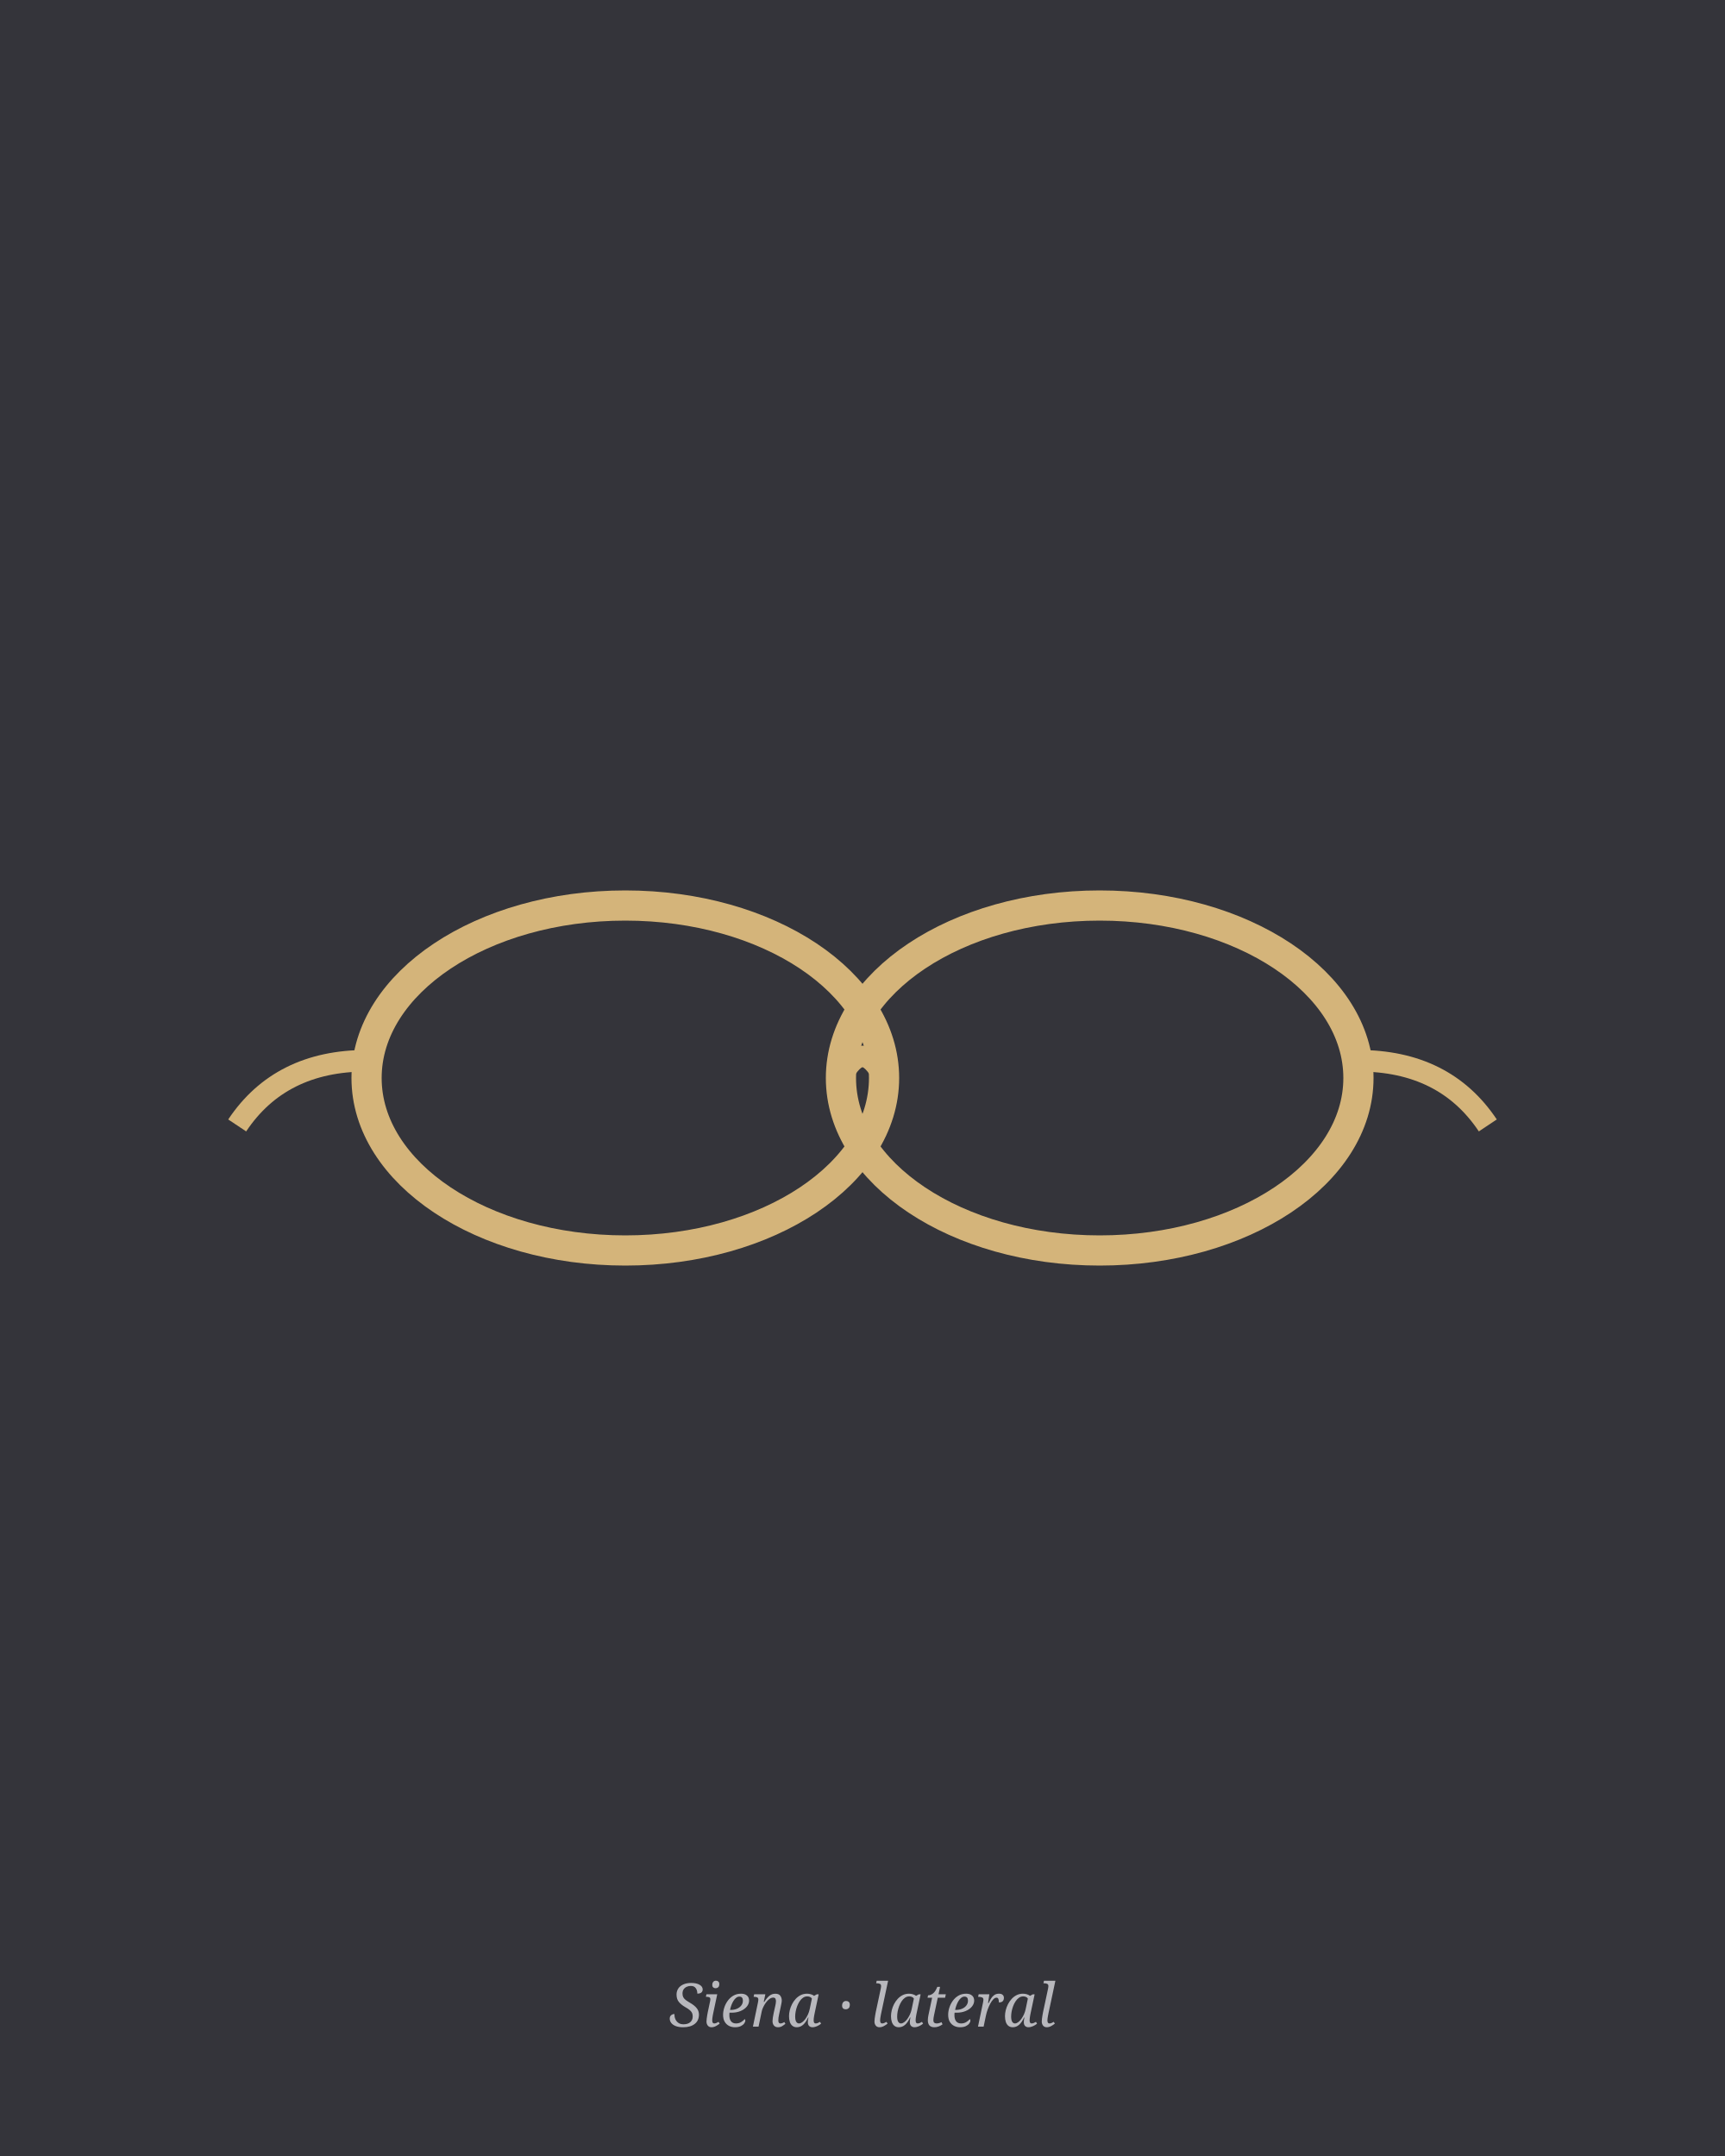
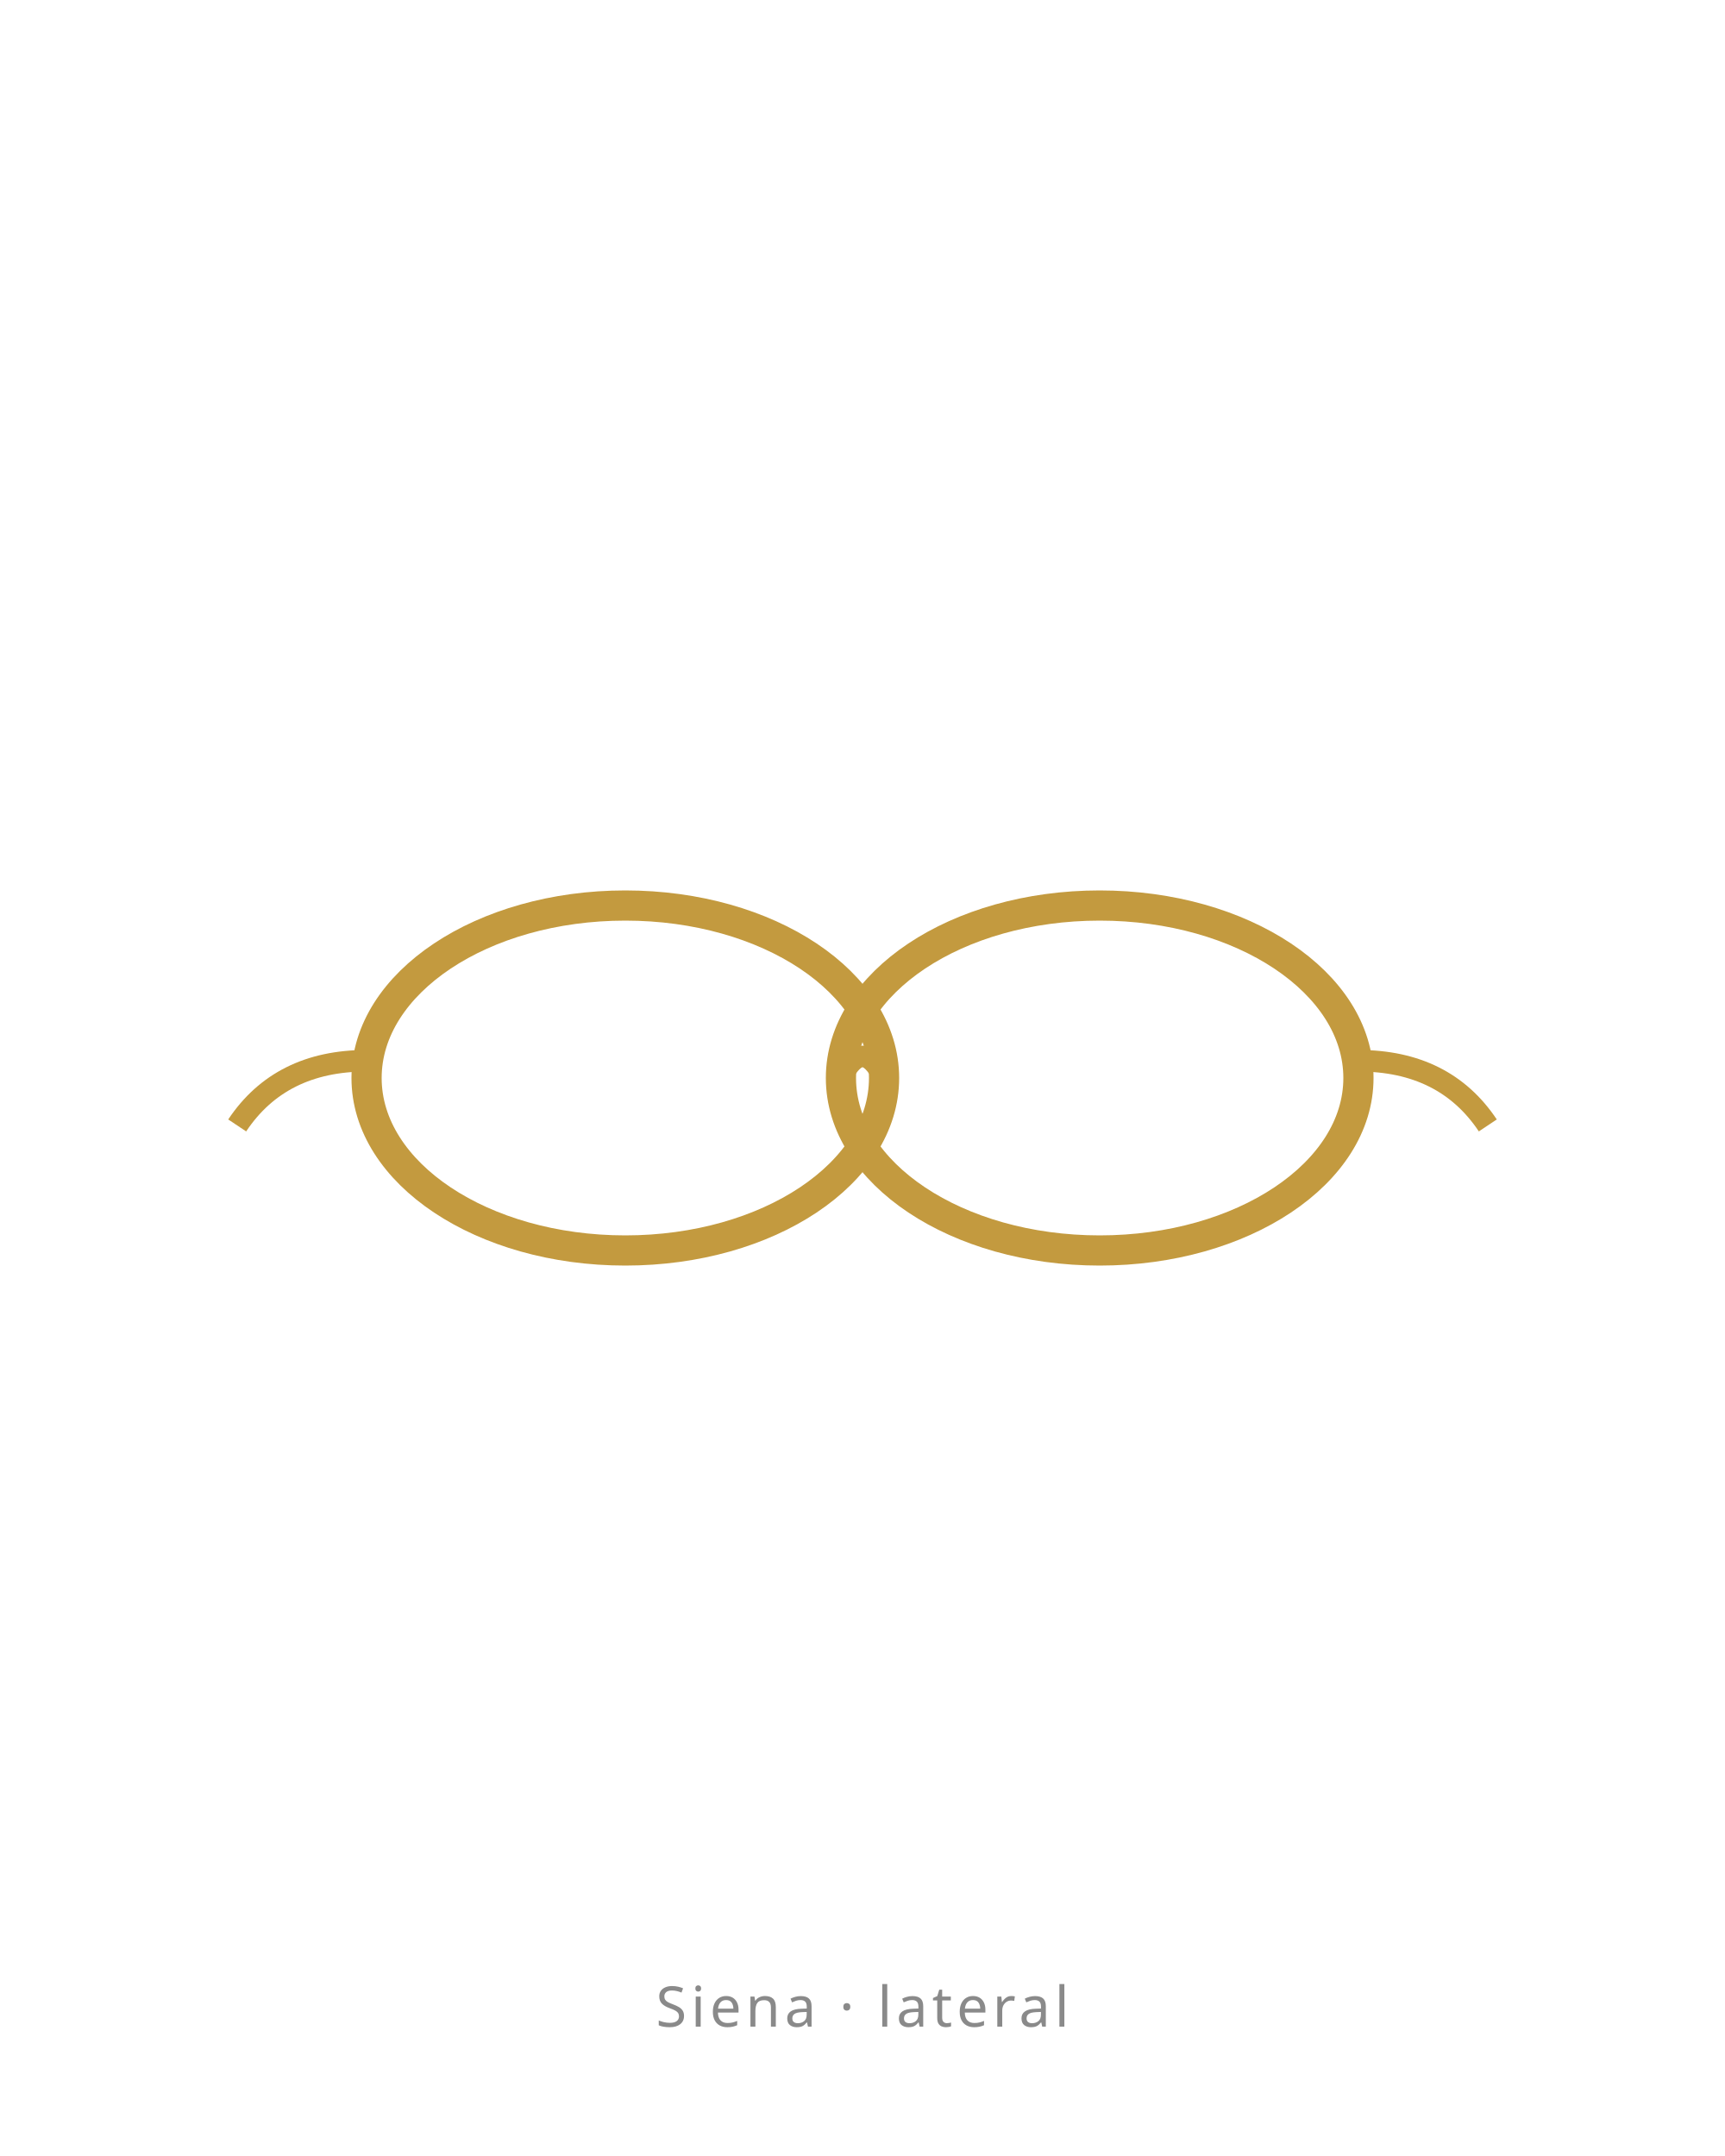
<svg xmlns="http://www.w3.org/2000/svg" viewBox="0 0 800 1000" width="800" height="1000">
-   <rect width="800" height="1000" fill="#34343A" />
+   <rect width="800" height="1000" fill="#FFFFFF" />
  <g transform="translate(400 500)">
-     <ellipse cx="-110" cy="0" rx="120" ry="80" fill="none" stroke="#D4B47A" stroke-width="14" />
-     <ellipse cx="110" cy="0" rx="120" ry="80" fill="none" stroke="#D4B47A" stroke-width="14" />
-     <path d="M -10 0 q 10 -20 20 0" fill="none" stroke="#D4B47A" stroke-width="10" />
-     <path d="M -230 -8 q -40 0 -60 30" fill="none" stroke="#D4B47A" stroke-width="10" />
-     <path d="M 230 -8 q 40 0 60 30" fill="none" stroke="#D4B47A" stroke-width="10" />
+     <ellipse cx="-110" cy="0" rx="120" ry="80" fill="none" stroke="#C39A3F" stroke-width="14" />
+     <ellipse cx="110" cy="0" rx="120" ry="80" fill="none" stroke="#C39A3F" stroke-width="14" />
+     <path d="M -10 0 q 10 -20 20 0" fill="none" stroke="#C39A3F" stroke-width="10" />
+     <path d="M -230 -8 q -40 0 -60 30" fill="none" stroke="#C39A3F" stroke-width="10" />
+     <path d="M 230 -8 q 40 0 60 30" fill="none" stroke="#C39A3F" stroke-width="10" />
  </g>
-   <text x="400" y="940" text-anchor="middle" font-family="Georgia, serif" font-size="28" fill="#B8B8BD" font-style="italic">Siena · lateral</text>
+   <text x="400" y="940" text-anchor="middle" font-family="Poppins, system-ui, sans-serif" font-size="26" letter-spacing="2" fill="#8A8A8A">Siena · lateral</text>
</svg>
